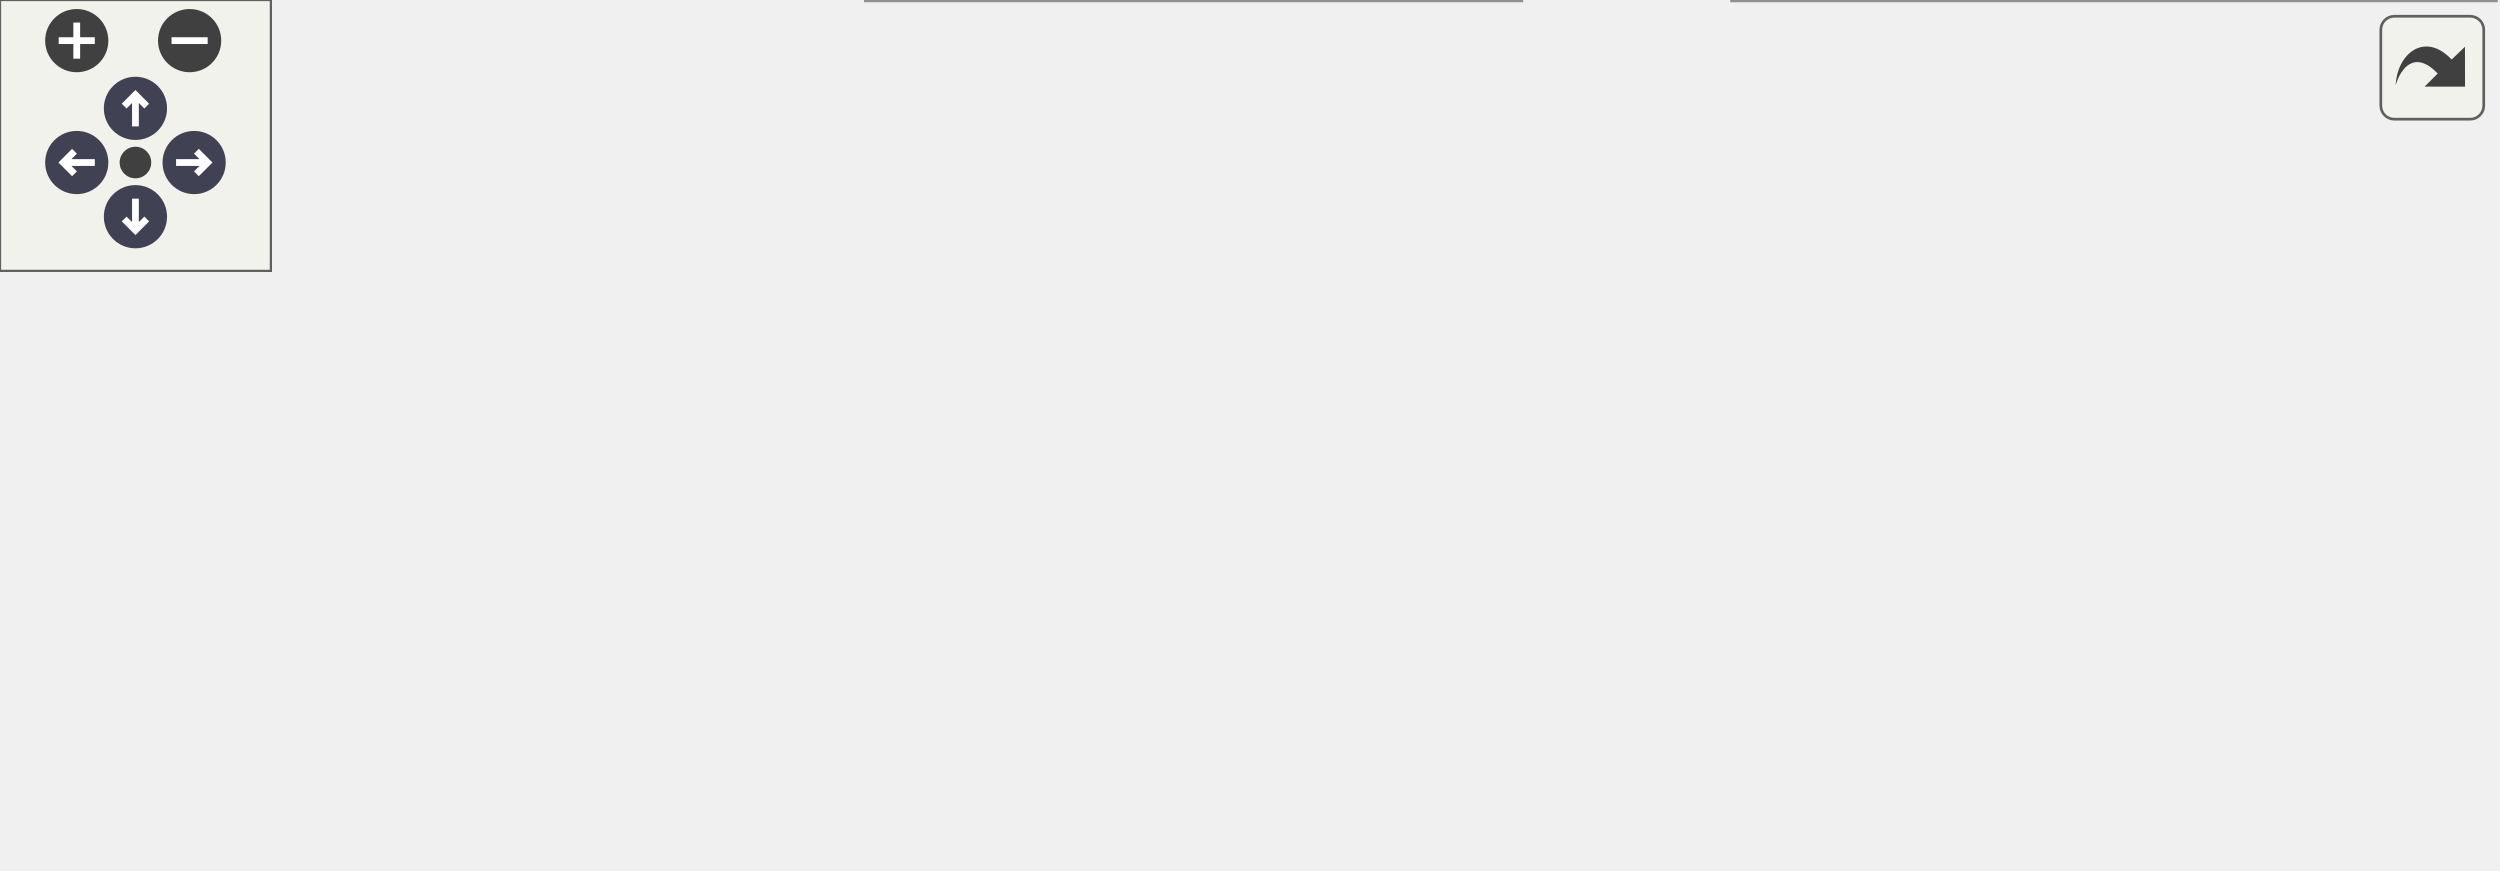
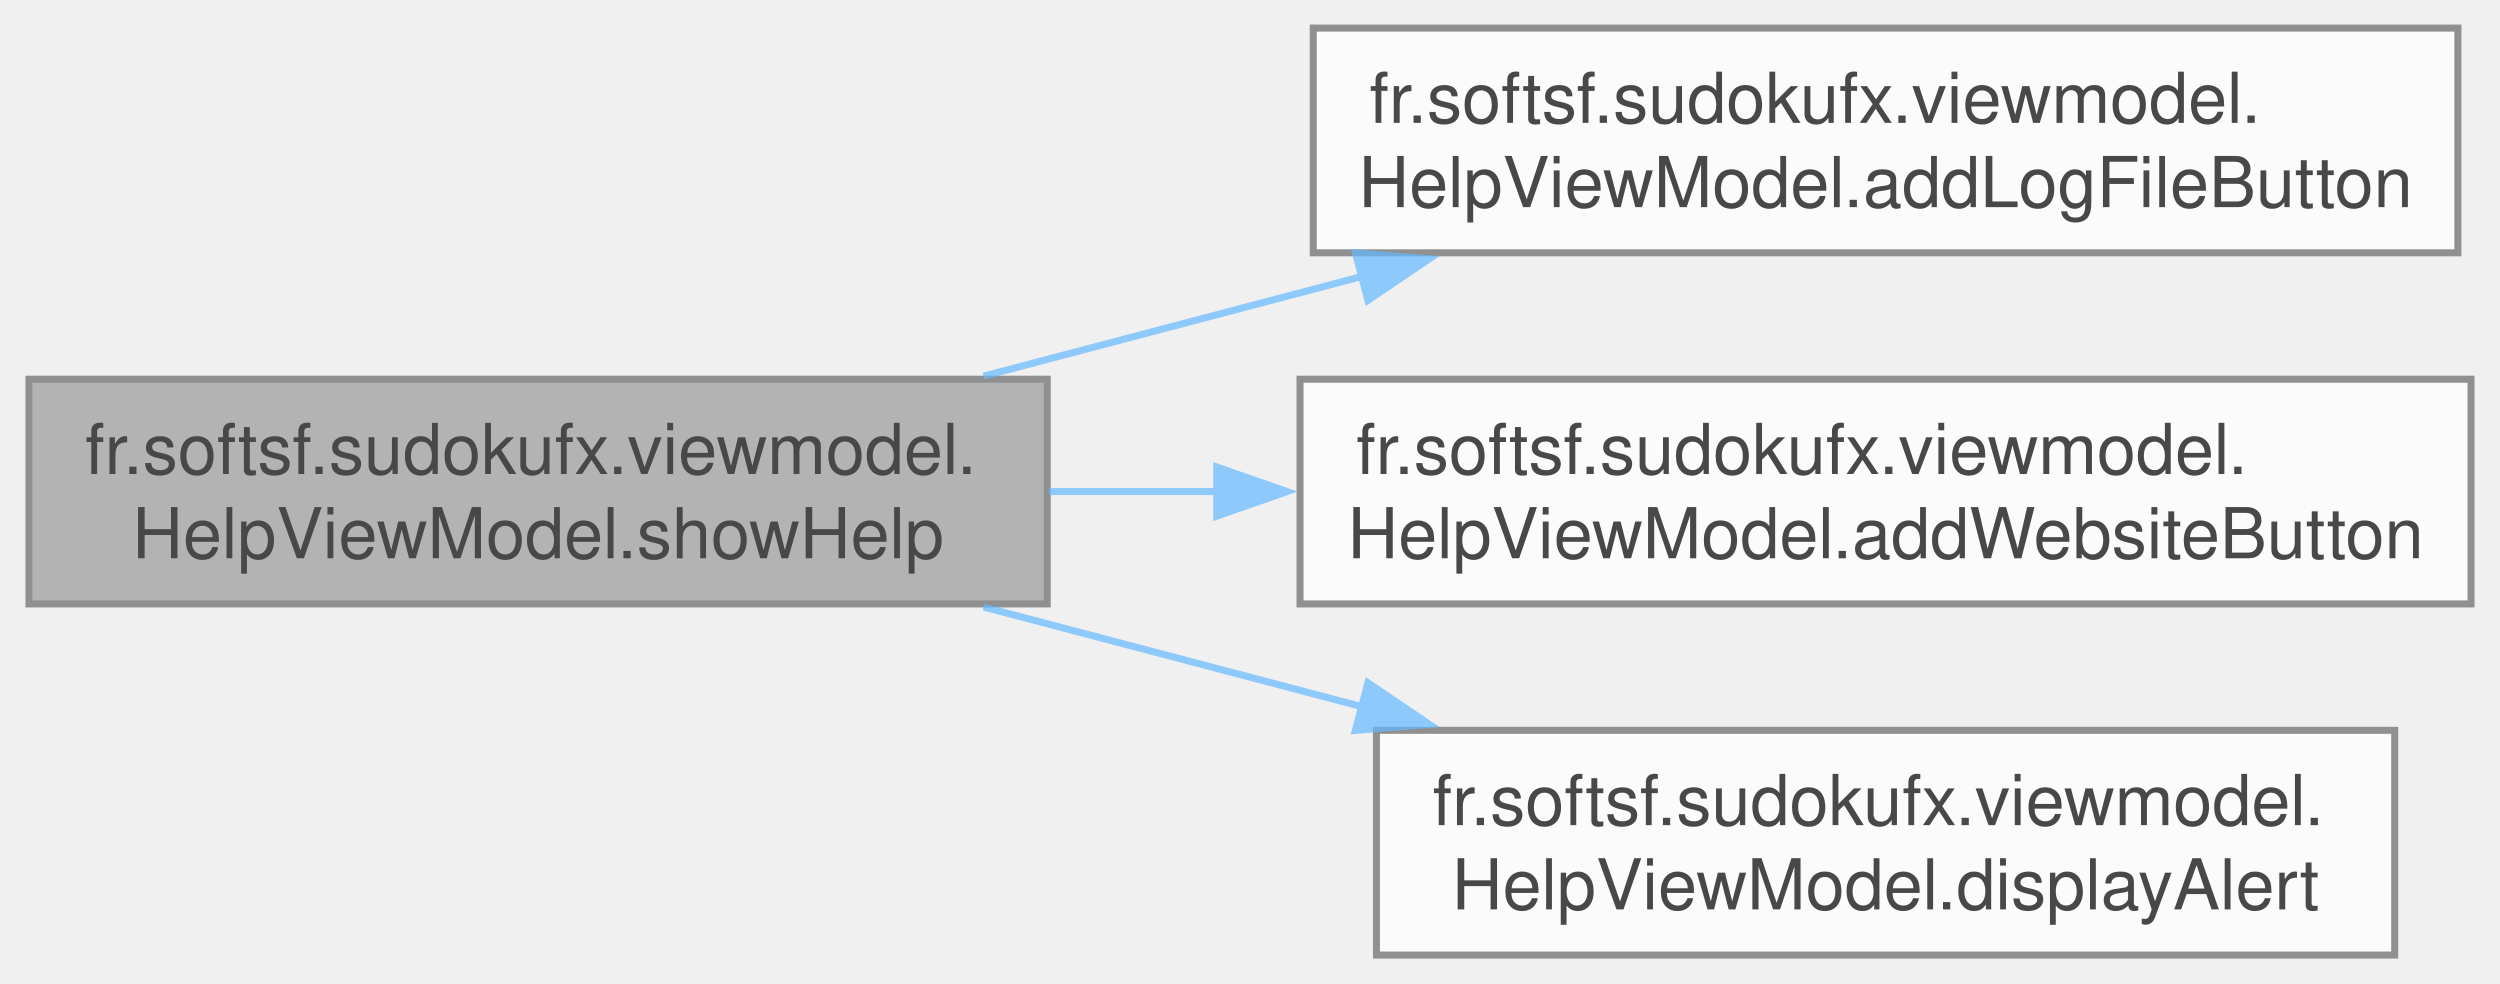
- <svg xmlns="http://www.w3.org/2000/svg" xmlns:xlink="http://www.w3.org/1999/xlink" id="main" version="1.1" xml:space="preserve">
-   <style type="text/css">
+ <svg xmlns="http://www.w3.org/2000/svg" xmlns:xlink="http://www.w3.org/1999/xlink" width="356pt" height="140pt" viewBox="0.00 0.00 355.75 140.00">
+   <svg id="main" version="1.1" xml:space="preserve">
+     <style type="text/css">
.node, .edge {opacity: 0.7;}
.node.selected, .edge.selected {opacity: 1;}
.edge:hover path { stroke: red; }
.edge:hover polygon { stroke: red; fill: red; }
</style>
-   <defs>
-     <circle id="rim" cx="0" cy="0" r="7" />
-     <circle id="rim2" cx="0" cy="0" r="3.5" />
-     <g id="zoomPlus">
-       <use xlink:href="#rim" fill="#404040">
-         <set attributeName="fill" to="#808080" begin="zoomplus.mouseover" end="zoomplus.mouseout" />
-       </use>
-       <path d="M-4,0h8M0,-4v8" fill="none" stroke="white" stroke-width="1.5" pointer-events="none" />
-     </g>
-     <g id="zoomMin">
-       <use xlink:href="#rim" fill="#404040">
-         <set attributeName="fill" to="#808080" begin="zoomminus.mouseover" end="zoomminus.mouseout" />
-       </use>
-       <path d="M-4,0h8" fill="none" stroke="white" stroke-width="1.5" pointer-events="none" />
-     </g>
-     <g id="arrowUp" transform="translate(30 24)">
-       <use xlink:href="#rim" />
-       <path pointer-events="none" fill="none" stroke="white" stroke-width="1.5" d="M0,-3.0v7 M-2.5,-0.5L0,-3.0L2.5,-0.5" />
-     </g>
-     <g id="arrowRight" transform="rotate(90) translate(36 -43)">
-       <use xlink:href="#rim" />
-       <path pointer-events="none" fill="none" stroke="white" stroke-width="1.5" d="M0,-3.0v7 M-2.5,-0.5L0,-3.0L2.5,-0.5" />
-     </g>
-     <g id="arrowDown" transform="rotate(180) translate(-30 -48)">
-       <use xlink:href="#rim" />
-       <path pointer-events="none" fill="none" stroke="white" stroke-width="1.5" d="M0,-3.0v7 M-2.5,-0.5L0,-3.0L2.5,-0.5" />
-     </g>
-     <g id="arrowLeft" transform="rotate(270) translate(-36 17)">
-       <use xlink:href="#rim" />
-       <path pointer-events="none" fill="none" stroke="white" stroke-width="1.5" d="M0,-3.0v7 M-2.5,-0.5L0,-3.0L2.5,-0.5" />
-     </g>
-     <g id="resetDef">
-       <use xlink:href="#rim2" fill="#404040">
-         <set attributeName="fill" to="#808080" begin="reset.mouseover" end="reset.mouseout" />
-       </use>
-     </g>
-   </defs>
-   <svg id="graph" class="graph">
-     <g id="viewport">
-       <g id="Node000001" class="node">
-         <g id="a_Node000001">
-           <a xlink:title="Shows the help dialog with application and system information.">
-             <polygon fill="#999999" stroke="#666666" points="145,-82 0,-82 0,-50 145,-50 145,-82" />
-             <text text-anchor="start" x="8" y="-68.5" font-family="Helvetica,sans-Serif" font-size="10.00">fr.softsf.sudokufx.viewmodel.</text>
-             <text text-anchor="middle" x="72.5" y="-56.5" font-family="Helvetica,sans-Serif" font-size="10.00">HelpViewModel.showHelp</text>
-           </a>
+     <svg id="graph" class="graph">
+       <g id="graph0" class="graph" transform="scale(1 1) rotate(0) translate(4 136)">
+         <g id="Node000001" class="node">
+           <g id="a_Node000001">
+             <a xlink:title="Shows the help dialog with application and system information.">
+               <polygon fill="#999999" stroke="#666666" points="145,-82 0,-82 0,-50 145,-50 145,-82" />
+               <text text-anchor="start" x="8" y="-68.5" font-family="Helvetica,sans-Serif" font-size="10.00">fr.softsf.sudokufx.viewmodel.</text>
+               <text text-anchor="middle" x="72.5" y="-56.5" font-family="Helvetica,sans-Serif" font-size="10.00">HelpViewModel.showHelp</text>
+             </a>
+           </g>
+         </g>
+         <g id="Node000002" class="node">
+           <g id="a_Node000002">
+             <a xlink:href="classfr_1_1softsf_1_1sudokufx_1_1viewmodel_1_1_help_view_model.html#ab201c3505f08294cb1ba35e874d72909" target="_top" xlink:title="Adds an &quot;Open log file&quot; button to the given alert.">
+               <polygon fill="white" stroke="#666666" points="345.88,-132 182.88,-132 182.88,-100 345.88,-100 345.88,-132" />
+               <text text-anchor="start" x="190.88" y="-118.5" font-family="Helvetica,sans-Serif" font-size="10.00">fr.softsf.sudokufx.viewmodel.</text>
+               <text text-anchor="middle" x="264.38" y="-106.5" font-family="Helvetica,sans-Serif" font-size="10.00">HelpViewModel.addLogFileButton</text>
+             </a>
+           </g>
+         </g>
+         <g id="edge1_Node000001_Node000002" class="edge">
+           <g id="a_edge1_Node000001_Node000002">
+             <a xlink:title=" ">
+               <path fill="none" stroke="#63b8ff" d="M135.94,-82.44C153.21,-86.99 172.12,-91.97 189.96,-96.67" />
+               <polygon fill="#63b8ff" stroke="#63b8ff" points="188.88,-100 199.44,-99.16 190.66,-93.23 188.88,-100" />
+             </a>
+           </g>
+         </g>
+         <g id="Node000003" class="node">
+           <g id="a_Node000003">
+             <a xlink:href="classfr_1_1softsf_1_1sudokufx_1_1viewmodel_1_1_help_view_model.html#ae423927b79fe021850535dc440baa4ef" target="_top" xlink:title="Adds a &quot;Visit my website&quot; button to the given alert.">
+               <polygon fill="white" stroke="#666666" points="347.75,-82 181,-82 181,-50 347.75,-50 347.75,-82" />
+               <text text-anchor="start" x="189" y="-68.5" font-family="Helvetica,sans-Serif" font-size="10.00">fr.softsf.sudokufx.viewmodel.</text>
+               <text text-anchor="middle" x="264.38" y="-56.5" font-family="Helvetica,sans-Serif" font-size="10.00">HelpViewModel.addWebsiteButton</text>
+             </a>
+           </g>
+         </g>
+         <g id="edge2_Node000001_Node000003" class="edge">
+           <g id="a_edge2_Node000001_Node000003">
+             <a xlink:title=" ">
+               <path fill="none" stroke="#63b8ff" d="M145.28,-66C153.14,-66 161.21,-66 169.28,-66" />
+               <polygon fill="#63b8ff" stroke="#63b8ff" points="169.14,-69.5 179.14,-66 169.14,-62.5 169.14,-69.5" />
+             </a>
+           </g>
+         </g>
+         <g id="Node000004" class="node">
+           <g id="a_Node000004">
+             <a xlink:href="classfr_1_1softsf_1_1sudokufx_1_1viewmodel_1_1_help_view_model.html#aca840cc2daae5861c308a264e5ab4e07" target="_top" xlink:title="Displays the given alert and waits for user interaction.">
+               <polygon fill="white" stroke="#666666" points="336.88,-32 191.88,-32 191.88,0 336.88,0 336.88,-32" />
+               <text text-anchor="start" x="199.88" y="-18.5" font-family="Helvetica,sans-Serif" font-size="10.00">fr.softsf.sudokufx.viewmodel.</text>
+               <text text-anchor="middle" x="264.38" y="-6.5" font-family="Helvetica,sans-Serif" font-size="10.00">HelpViewModel.displayAlert</text>
+             </a>
+           </g>
+         </g>
+         <g id="edge3_Node000001_Node000004" class="edge">
+           <g id="a_edge3_Node000001_Node000004">
+             <a xlink:title=" ">
+               <path fill="none" stroke="#63b8ff" d="M135.94,-49.56C153.21,-45.01 172.12,-40.03 189.96,-35.33" />
+               <polygon fill="#63b8ff" stroke="#63b8ff" points="190.66,-38.77 199.44,-32.84 188.88,-32 190.66,-38.77" />
+             </a>
+           </g>
        </g>
      </g>
-       <g id="Node000002" class="node">
-         <g id="a_Node000002">
-           <a xlink:href="classfr_1_1softsf_1_1sudokufx_1_1viewmodel_1_1_help_view_model.html#ab201c3505f08294cb1ba35e874d72909" target="_top" xlink:title="Adds an &quot;Open log file&quot; button to the given alert.">
-             <polygon fill="white" stroke="#666666" points="345.88,-132 182.88,-132 182.88,-100 345.88,-100 345.88,-132" />
-             <text text-anchor="start" x="190.88" y="-118.5" font-family="Helvetica,sans-Serif" font-size="10.00">fr.softsf.sudokufx.viewmodel.</text>
-             <text text-anchor="middle" x="264.38" y="-106.5" font-family="Helvetica,sans-Serif" font-size="10.00">HelpViewModel.addLogFileButton</text>
-           </a>
-         </g>
-       </g>
-       <g id="edge1_Node000001_Node000002" class="edge">
-         <g id="a_edge1_Node000001_Node000002">
-           <a xlink:title=" ">
-             <path fill="none" stroke="#63b8ff" d="M135.94,-82.44C153.21,-86.99 172.12,-91.97 189.96,-96.67" />
-             <polygon fill="#63b8ff" stroke="#63b8ff" points="188.88,-100 199.44,-99.16 190.66,-93.23 188.88,-100" />
-           </a>
-         </g>
-       </g>
-       <g id="Node000003" class="node">
-         <g id="a_Node000003">
-           <a xlink:href="classfr_1_1softsf_1_1sudokufx_1_1viewmodel_1_1_help_view_model.html#ae423927b79fe021850535dc440baa4ef" target="_top" xlink:title="Adds a &quot;Visit my website&quot; button to the given alert.">
-             <polygon fill="white" stroke="#666666" points="347.75,-82 181,-82 181,-50 347.75,-50 347.75,-82" />
-             <text text-anchor="start" x="189" y="-68.5" font-family="Helvetica,sans-Serif" font-size="10.00">fr.softsf.sudokufx.viewmodel.</text>
-             <text text-anchor="middle" x="264.38" y="-56.5" font-family="Helvetica,sans-Serif" font-size="10.00">HelpViewModel.addWebsiteButton</text>
-           </a>
-         </g>
-       </g>
-       <g id="edge2_Node000001_Node000003" class="edge">
-         <g id="a_edge2_Node000001_Node000003">
-           <a xlink:title=" ">
-             <path fill="none" stroke="#63b8ff" d="M145.28,-66C153.14,-66 161.21,-66 169.28,-66" />
-             <polygon fill="#63b8ff" stroke="#63b8ff" points="169.14,-69.5 179.14,-66 169.14,-62.5 169.14,-69.5" />
-           </a>
-         </g>
-       </g>
-       <g id="Node000004" class="node">
-         <g id="a_Node000004">
-           <a xlink:href="classfr_1_1softsf_1_1sudokufx_1_1viewmodel_1_1_help_view_model.html#aca840cc2daae5861c308a264e5ab4e07" target="_top" xlink:title="Displays the given alert and waits for user interaction.">
-             <polygon fill="white" stroke="#666666" points="336.88,-32 191.88,-32 191.88,0 336.88,0 336.88,-32" />
-             <text text-anchor="start" x="199.88" y="-18.5" font-family="Helvetica,sans-Serif" font-size="10.00">fr.softsf.sudokufx.viewmodel.</text>
-             <text text-anchor="middle" x="264.38" y="-6.5" font-family="Helvetica,sans-Serif" font-size="10.00">HelpViewModel.displayAlert</text>
-           </a>
-         </g>
-       </g>
-       <g id="edge3_Node000001_Node000004" class="edge">
-         <g id="a_edge3_Node000001_Node000004">
-           <a xlink:title=" ">
-             <path fill="none" stroke="#63b8ff" d="M135.94,-49.56C153.21,-45.01 172.12,-40.03 189.96,-35.33" />
-             <polygon fill="#63b8ff" stroke="#63b8ff" points="190.66,-38.77 199.44,-32.84 188.88,-32 190.66,-38.77" />
-           </a>
-         </g>
-       </g>
-       <g id="Node000005" class="node">
-         <g id="a_Node000005">
-           <a xlink:href="classfr_1_1softsf_1_1sudokufx_1_1view_1_1component_1_1_my_alert.html#abee4f35ed1cce61e36758fc35a035826" target="_top" xlink:title="Sets the cursor to HAND for all buttons in the alert's dialog pane.">
-             <polygon fill="white" stroke="#666666" points="552.75,-32 383.75,-32 383.75,0 552.75,0 552.75,-32" />
-             <text text-anchor="start" x="391.75" y="-18.5" font-family="Helvetica,sans-Serif" font-size="10.00">fr.softsf.sudokufx.view.component.</text>
-             <text text-anchor="middle" x="468.25" y="-6.5" font-family="Helvetica,sans-Serif" font-size="10.00">MyAlert.applyHandCursorToButton</text>
-           </a>
-         </g>
-       </g>
-       <g id="edge4_Node000004_Node000005" class="edge">
-         <g id="a_edge4_Node000004_Node000005">
-           <a xlink:title=" ">
-             <path fill="none" stroke="#63b8ff" d="M337.12,-16C348.45,-16 360.33,-16 372.1,-16" />
-             <polygon fill="#63b8ff" stroke="#63b8ff" points="371.81,-19.5 381.81,-16 371.81,-12.5 371.81,-19.5" />
-           </a>
-         </g>
-       </g>
-     </g>
-   </svg>
-   <g id="navigator" transform="translate(0 0)" fill="#404254">
-     <rect fill="#f2f5e9" fill-opacity="0.5" stroke="#606060" stroke-width=".5" x="0" y="0" width="60" height="60" />
-     <use id="zoomplus" xlink:href="#zoomPlus" x="17" y="9" />
-     <use id="zoomminus" xlink:href="#zoomMin" x="42" y="9" />
-     <use id="reset" xlink:href="#resetDef" x="30" y="36" />
-     <use id="arrowup" xlink:href="#arrowUp" x="0" y="0" />
-     <use id="arrowright" xlink:href="#arrowRight" x="0" y="0" />
-     <use id="arrowdown" xlink:href="#arrowDown" x="0" y="0" />
-     <use id="arrowleft" xlink:href="#arrowLeft" x="0" y="0" />
-   </g>
-   <svg viewBox="0 0 15 15" width="100%" height="30px" preserveAspectRatio="xMaxYMin meet">
-     <g id="arrow_out" transform="scale(0.3 0.3)">
-       <a xlink:href="classfr_1_1softsf_1_1sudokufx_1_1viewmodel_1_1_help_view_model_a398aa28c23d2814a29b430f097abdf65_cgraph_org.svg" target="_base">
-         <rect id="button" ry="5" rx="5" y="6" x="6" height="38" width="38" fill="#f2f5e9" fill-opacity="0.5" stroke="#606060" stroke-width="1.0" />
-         <path id="arrow" d="M 11.5,31.437 C 11.94,20.098 22.043,11.323 32.159,21.979 L 37.069,17.246 C 37.069,17.246 37.088,32 37.088,32 L 22.16,31.978 C 22.16,31.978 26.998,27.14 26.998,27.14 C 18.529,18.264 13.292,25.23 11.5,31.437 z" style="fill:#404040;" />
-       </a>
-     </g>
+     </svg>
  </svg>
  <style type="text/css">

[data-mouse-over-selected='false'] { opacity: 0.7; }
[data-mouse-over-selected='true']  { opacity: 1.0; }

</style>
</svg>
